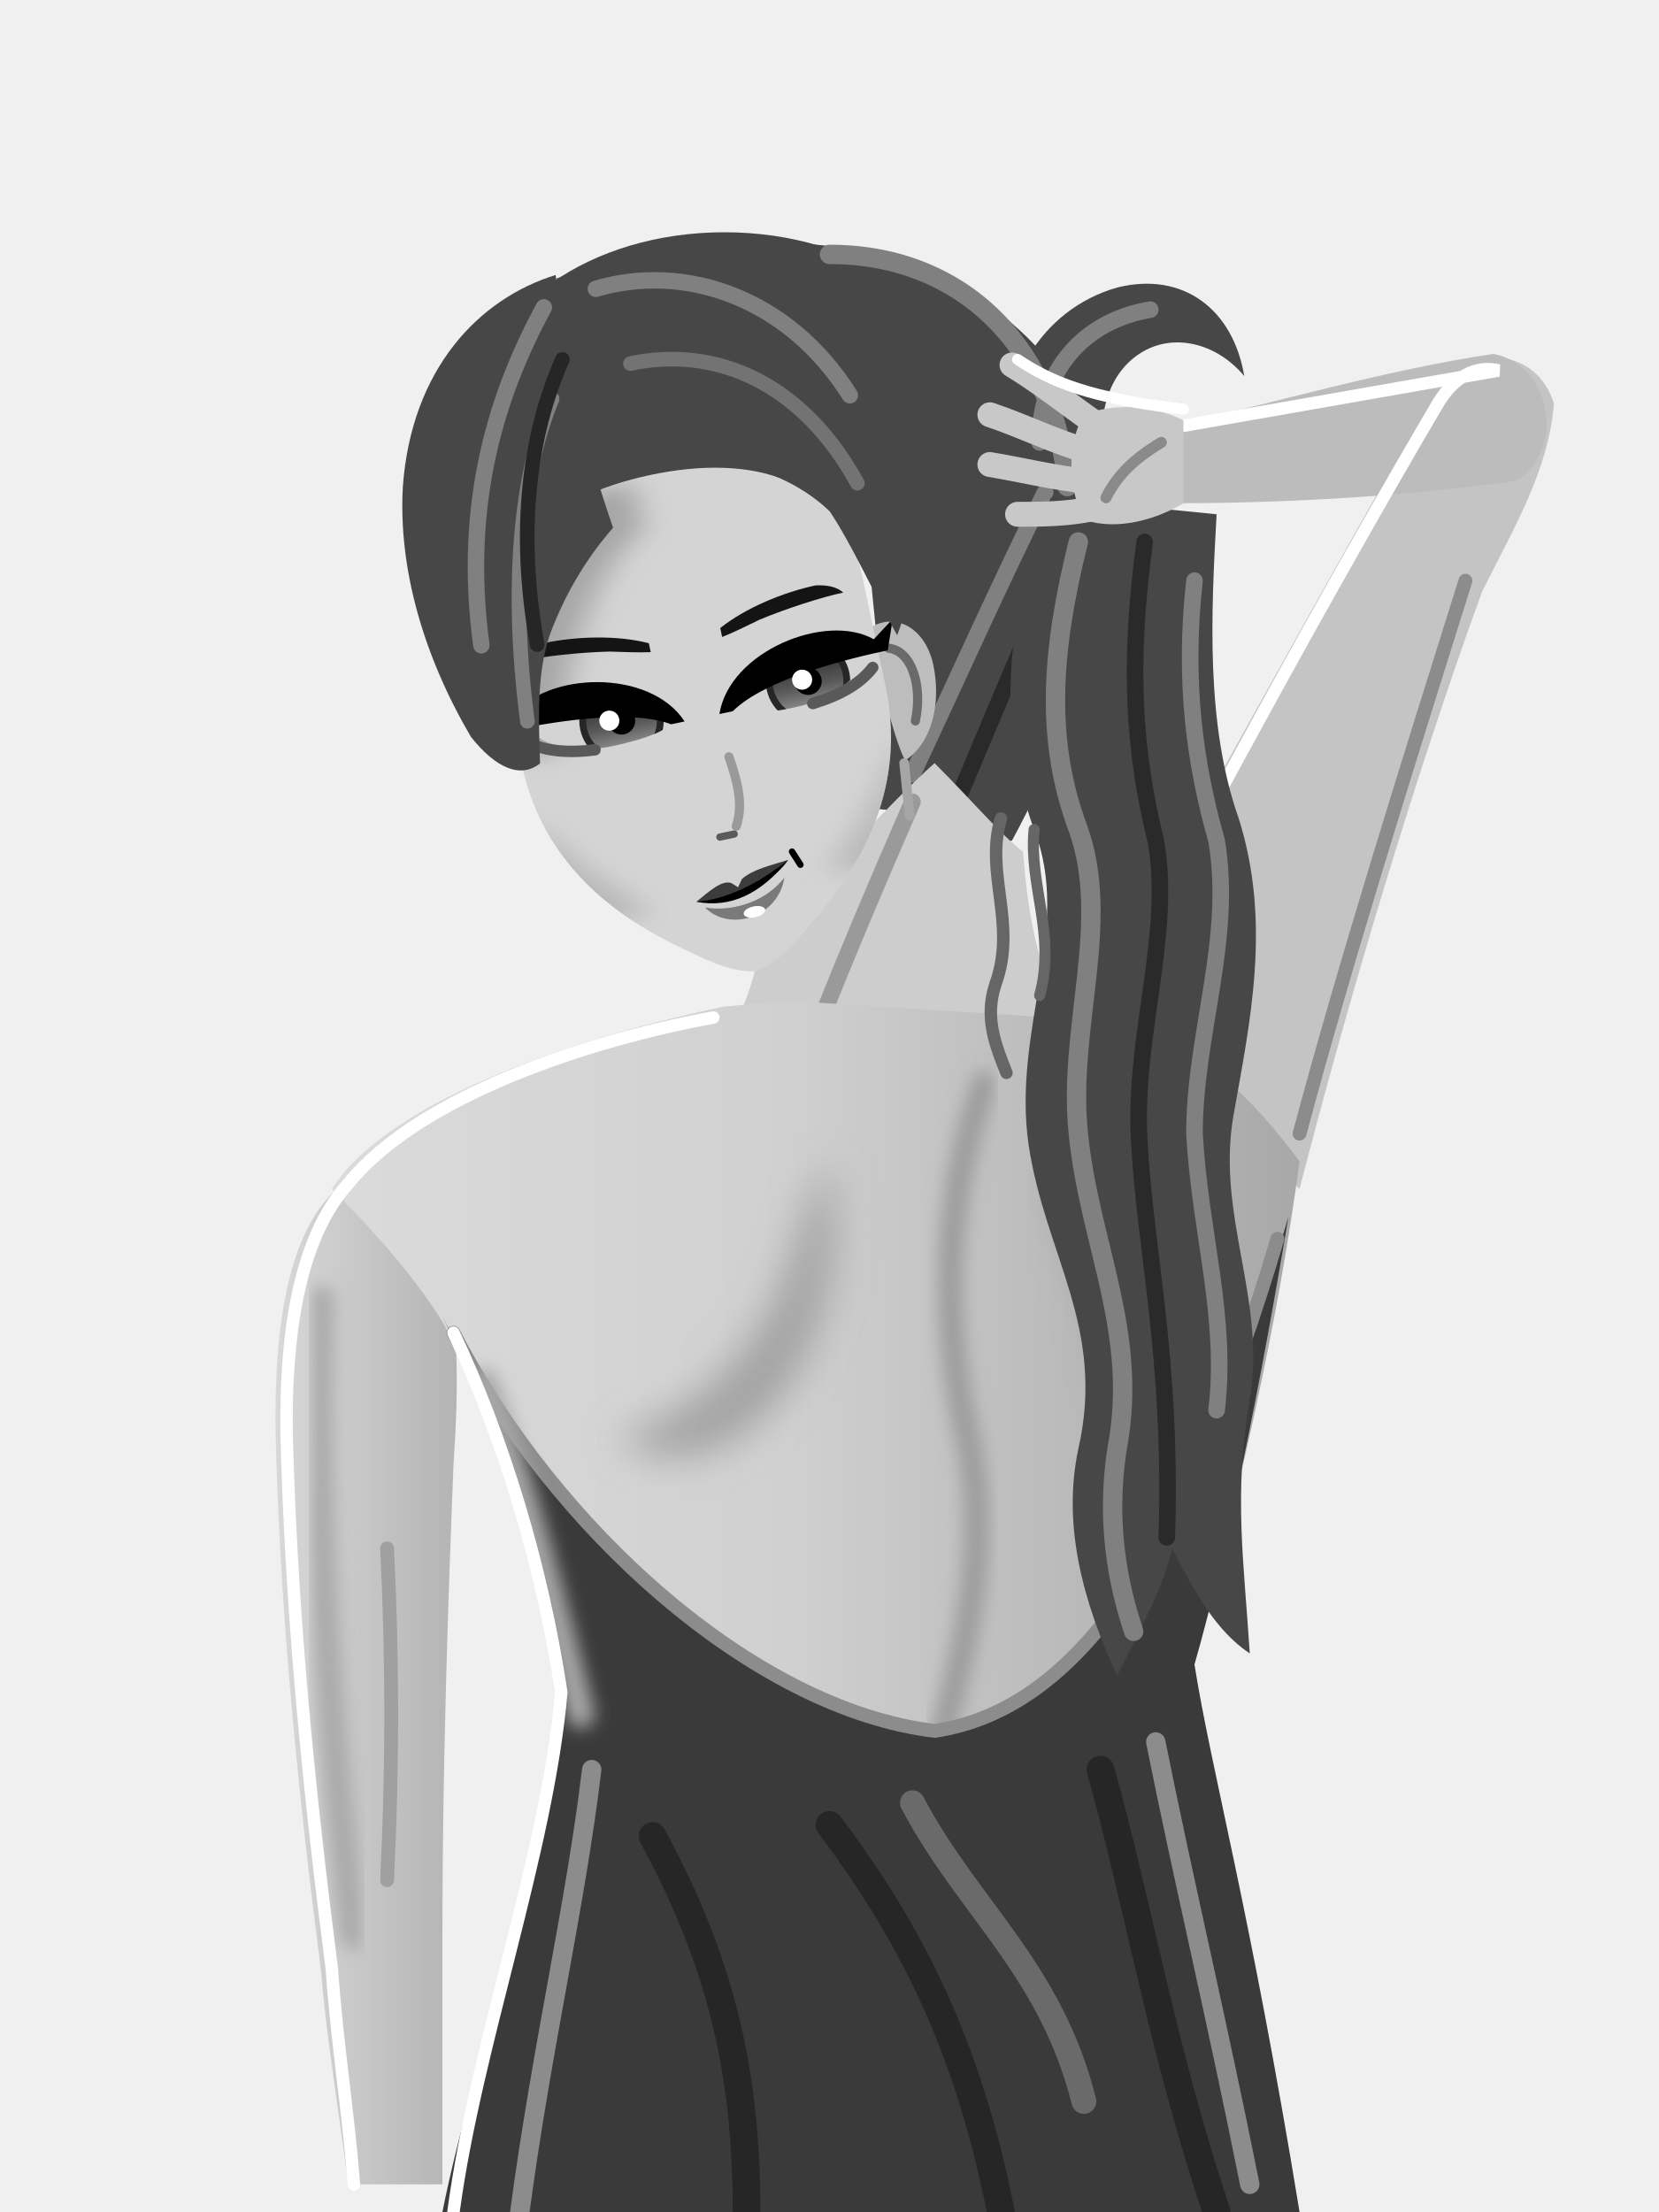
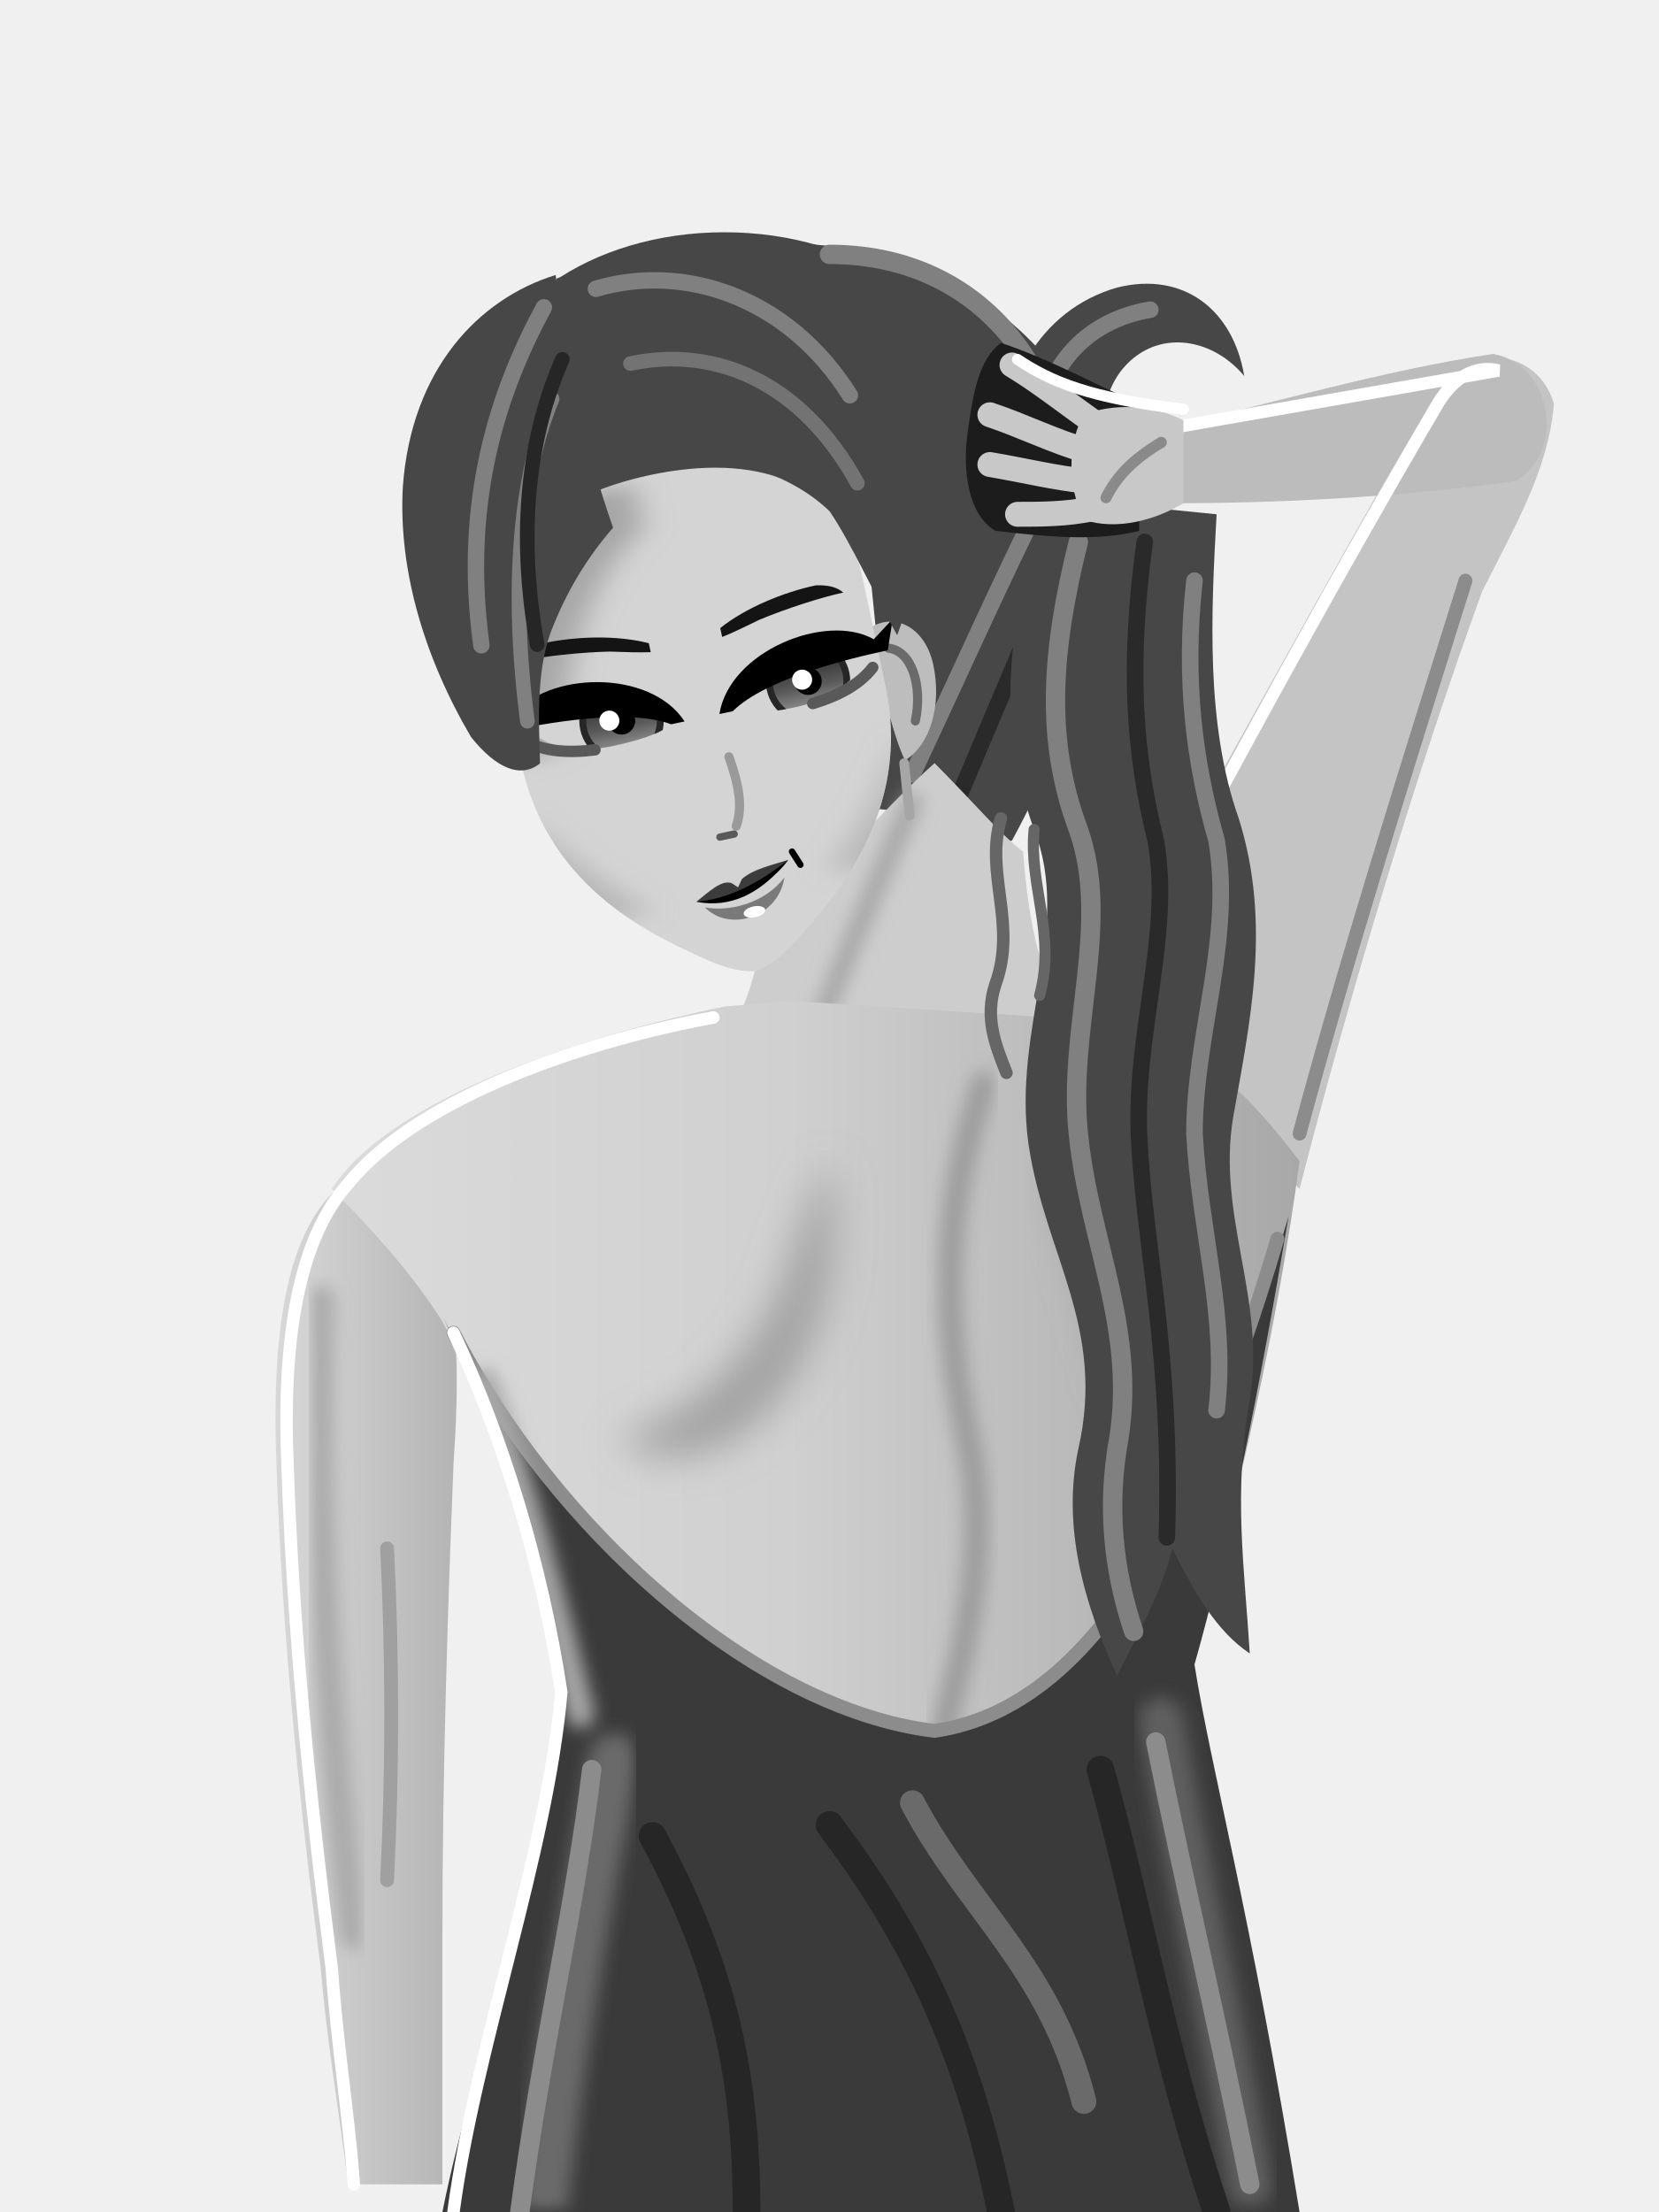
<svg xmlns="http://www.w3.org/2000/svg" xmlns:xlink="http://www.w3.org/1999/xlink" width="600" height="800" viewBox="0 0 600 800">
  <defs>
    <linearGradient id="iris" x1="0" y1="-16" x2="0" y2="18" gradientUnits="userSpaceOnUse">
      <stop offset="0" stop-color="#141414" />
      <stop offset="0.6" stop-color="#5a5a5a" />
      <stop offset="1" stop-color="#a6a6a6" />
    </linearGradient>
    <linearGradient id="shoulders" x1="0" y1="0" x2="1" y2="0">
      <stop offset="0" stop-color="#bdbdbd" />
      <stop offset="0.5" stop-color="#cfcfcf" />
      <stop offset="1" stop-color="#9a9a9a" />
    </linearGradient>
    <filter id="soft" x="-30%" y="-60%" width="160%" height="220%">
      <feGaussianBlur stdDeviation="7" />
    </filter>
    <filter id="soft2" x="-30%" y="-60%" width="160%" height="220%">
      <feGaussianBlur stdDeviation="3" />
    </filter>
    <path id="faceShape" d="M 198,290 C 198,236 242,212 300,212 C 358,212 402,236 402,290       L 402,352 C 402,402 376,440 336,470 C 322,481 312,488 300,490 C 288,488 278,481 264,470       C 224,440 198,402 198,352 Z" />
    <clipPath id="faceClip">
      <use xlink:href="#faceShape" />
    </clipPath>
    <clipPath id="neckClip">
      <path d="M 264,430 L 268,570 L 332,570 L 336,430 Z" />
    </clipPath>
    <path id="sclera" d="M -34,6 C -24,-14 18,-20 34,-8 C 26,8 10,12 -4,12 C -20,12 -30,10 -34,6 Z" />
    <clipPath id="scleraClip">
      <use xlink:href="#sclera" />
    </clipPath>
    <g id="eyeOpenR">
      <use xlink:href="#sclera" fill="#d4d4d4" />
      <g clip-path="url(#scleraClip)">
        <circle cx="4" cy="2" r="17" fill="url(#iris)" stroke="#262626" stroke-width="3" />
        <circle cx="4" cy="2" r="6" fill="#000000" />
      </g>
      <path fill="#000000" d="M -37,8 C -27,-18 18,-26 36,-10 L 46,-17 L 41,-4 C 24,-4 -14,-3 -31,8 Z" />
      <path d="M 4,12 C 16,11 26,8 33,2" fill="none" stroke="#595959" stroke-width="5" stroke-linecap="round" />
    </g>
    <g id="eyeOpenL">
      <use xlink:href="#sclera" fill="#d4d4d4" />
      <g clip-path="url(#scleraClip)">
        <circle cx="-10" cy="2" r="17" fill="url(#iris)" stroke="#262626" stroke-width="3" />
        <circle cx="-10" cy="2" r="6" fill="#000000" />
      </g>
      <path fill="#000000" d="M -37,8 C -27,-18 18,-26 36,-10 L 46,-17 L 41,-4 C 24,-4 -14,-3 -31,8 Z" />
      <path d="M 4,12 C 16,11 26,8 33,2" fill="none" stroke="#595959" stroke-width="5" stroke-linecap="round" />
    </g>
    <g id="eyeClosed">
      <path d="M -32,4 C -14,14 14,12 34,-4" fill="none" stroke="#000000" stroke-width="8" stroke-linecap="round" />
      <path d="M 30,-2 L 42,-9" stroke="#000000" stroke-width="7" stroke-linecap="round" />
    </g>
    <path id="brow" d="M 280,302 C 264,294 242,290 224,290 C 218,291 213,293 210,297 C 222,297 242,299 258,302 C 266,304 274,306 280,307 Z" />
  </defs>
  <defs>
    <linearGradient id="skinBack" x1="100" y1="0" x2="470" y2="0" gradientUnits="userSpaceOnUse">
      <stop offset="0" stop-color="#dcdcdc" />
      <stop offset="0.5" stop-color="#d0d0d0" />
      <stop offset="1" stop-color="#a8a8a8" />
    </linearGradient>
    <linearGradient id="skinArm" x1="0" y1="0" x2="1" y2="0">
      <stop offset="0" stop-color="#d8d8d8" />
      <stop offset="1" stop-color="#b4b4b4" />
    </linearGradient>
    <clipPath id="backClip">
      <path d="M 120,430 C 142,396 214,374 262,364 L 286,362 L 380,368 C 420,372 440,380 470,420       C 462,480 448,540 432,600 C 438,640 452,690 470,800 L 160,800 C 172,740 200,670 205,612       C 196,566 182,520 160,478 Z" />
    </clipPath>
  </defs>
  <g id="hair-back">
    <ellipse cx="262" cy="146" rx="88" ry="62" fill="#474747" />
    <path fill="#474747" d="M 236,96 C 306,72 380,104 398,166 C 406,206 392,256 366,304       C 352,308 336,306 324,300 L 310,160 Z" />
    <path fill="#474747" d="M 312,292 C 334,252 352,210 368,170 L 404,178 C 392,220 372,262 350,296 Z" />
    <path fill="#474747" d="M 364,170 C 360,140 376,112 404,104 C 428,98 446,112 450,136       C 440,124 424,120 412,128 C 400,136 396,152 400,172 Z" />
    <path fill="none" stroke="#808080" stroke-width="6" stroke-linecap="round" d="M 376,160 C 376,134 392,116 416,112" />
    <path fill="none" stroke="#808080" stroke-width="7" stroke-linecap="round" d="M 300,92 C 350,92 382,128 386,176" />
    <path fill="none" stroke="#808080" stroke-width="6" stroke-linecap="round" d="M 330,280 C 346,246 362,210 378,178" />
    <path fill="none" stroke="#2a2a2a" stroke-width="6" stroke-linecap="round" d="M 346,290 C 362,252 378,214 392,182" />
  </g>
  <g id="neck">
    <path fill="#cdcdcd" d="M 276,336 C 298,318 320,292 338,276 C 352,290 362,302 370,308       C 372,334 376,354 388,372 L 266,370 C 272,358 274,348 276,336 Z" />
-     <path fill="none" stroke="#9a9a9a" stroke-width="6" stroke-linecap="round" d="M 330,290 C 316,322 306,346 298,366" />
+     <path fill="none" stroke="#a6a6a6" stroke-width="7" stroke-linecap="round" filter="url(#soft2)" d="M 330,290 C 316,322 306,346 298,366" />
  </g>
  <g id="body">
    <path fill="url(#skinArm)" d="M 124,428 C 104,444 98,480 100,530 C 102,590 108,650 116,712       C 118,736 122,760 126,790 L 160,790 C 160,760 160,730 160,700 C 160,640 162,580 164,530       C 166,500 166,476 160,458 Z" />
    <path fill="none" stroke="#a0a0a0" stroke-width="5" stroke-linecap="round" d="M 140,560 C 142,600 142,640 140,680" />
    <path fill="#c4c4c4" d="M 392,370 C 430,300 480,210 520,140 C 532,124 556,126 562,146       C 560,170 548,190 536,214 C 512,280 488,360 470,430 C 450,410 420,384 392,370 Z" />
    <path fill="#bcbcbc" d="M 540,128 C 500,134 460,146 424,154 L 424,182 C 462,182 504,180 548,174       C 566,164 562,132 540,128 Z" />
    <path fill="none" stroke="#8c8c8c" stroke-width="5" stroke-linecap="round" d="M 470,410 C 486,350 508,280 530,210" />
    <path fill="url(#skinBack)" d="M 120,430 C 142,396 214,374 262,364 L 286,362 L 380,368 C 420,372 440,380 470,420       C 462,480 448,540 432,600 L 432,660 L 205,660 L 205,612 C 196,566 182,520 160,478 C 150,462 136,446 120,430 Z" />
    <g clip-path="url(#backClip)">
      <path fill="none" stroke="#9c9c9c" stroke-width="9" stroke-linecap="round" filter="url(#soft2)" d="M 356,392 C 342,432 340,474 350,520 C 358,556 350,594 340,630" />
      <path fill="#a2a2a2" filter="url(#soft)" d="M 300,420 C 306,460 296,500 266,520 C 250,530 232,528 224,520         C 248,512 270,494 282,466 C 288,450 292,434 300,420 Z" />
      <path fill="#a0a0a0" filter="url(#soft)" d="M 386,414 C 404,440 412,474 406,508 C 398,490 392,456 380,430 Z" />
    </g>
    <path fill="#3a3a3a" d="M 160,476 C 196,548 270,616 338,628 C 392,620 432,556 466,440       C 456,500 444,560 432,602 C 438,640 452,690 470,800 L 160,800 C 172,740 200,670 205,612       C 196,566 182,520 160,476 Z" />
+     <path fill="none" stroke="#6a6a6a" stroke-width="18" stroke-linecap="round" filter="url(#soft2)" d="M 222,636 C 214,680 204,730 196,800" />
+     <path fill="none" stroke="#5e5e5e" stroke-width="16" stroke-linecap="round" filter="url(#soft2)" d="M 420,622 C 428,670 440,720 452,790" />
    <path fill="none" stroke="#8c8c8c" stroke-width="5" stroke-linecap="round" d="M 164,482 C 200,552 272,618 338,626 C 392,618 430,556 462,448" />
    <path fill="none" stroke="#262626" stroke-width="10" stroke-linecap="round" d="M 300,660 C 330,700 350,740 362,800 M 236,664 C 262,712 270,752 270,800 M 398,640 C 412,690 420,740 440,800" />
    <path fill="none" stroke="#8c8c8c" stroke-width="7" stroke-linecap="round" d="M 214,640 C 208,690 196,740 188,800 M 418,630 C 428,680 440,730 452,790" />
    <path fill="none" stroke="#6a6a6a" stroke-width="9" stroke-linecap="round" d="M 330,652 C 350,690 380,712 392,760" />
  </g>
  <g id="rim">
    <path fill="none" stroke="#a8a8a8" stroke-width="10" stroke-linecap="round" filter="url(#soft2)" clip-path="url(#backClip)" d="M 175,500 C 190,540 200,580 210,620" />
    <path fill="none" stroke="#aaaaaa" stroke-width="10" stroke-linecap="round" filter="url(#soft2)" d="M 116,470 C 114,540 118,620 128,700" />
    <path fill="none" stroke="#ffffff" stroke-width="4.5" stroke-linecap="round" d="M 258,368 C 214,376 152,396 126,428 C 108,448 102,484 104,530 C 106,590 112,650 120,712 C 122,740 126,764 128,790" />
    <path fill="none" stroke="#ffffff" stroke-width="4.5" stroke-linecap="round" d="M 164,482 C 182,520 196,566 203,612 C 198,670 172,740 164,800" />
    <path fill="none" stroke="#ffffff" stroke-width="4.5" stroke-linecap="round" d="M 396,372 C 432,302 480,214 520,146 C 526,136 534,132 542,134 L 428,154" />
  </g>
  <g id="hair-curtain">
    <path fill="#474747" d="M 380,180 C 364,222 360,262 374,300 C 388,336 366,372 372,414       C 378,454 400,480 390,524 C 384,552 392,580 404,606 C 412,590 420,576 424,560       C 432,576 440,590 452,598 C 450,566 446,540 452,506 C 458,470 440,440 446,404       C 452,370 460,334 448,296 C 436,262 438,222 440,186 Z" />
    <path fill="none" stroke="#808080" stroke-width="7" stroke-linecap="round" d="M 390,196 C 380,236 378,268 390,300 C 402,334 386,372 390,410 C 394,450 412,482 404,524 C 400,550 404,572 410,590" />
    <path fill="none" stroke="#808080" stroke-width="6" stroke-linecap="round" d="M 432,210 C 428,246 432,276 440,304 C 446,340 432,374 432,410 C 434,446 444,476 440,510" />
    <path fill="none" stroke="#2a2a2a" stroke-width="6" stroke-linecap="round" d="M 414,196 C 408,240 410,272 418,304 C 424,338 410,374 412,412 C 414,452 424,490 422,556" />
    <path fill="none" stroke="#666666" stroke-width="4.5" stroke-linecap="round" d="M 362,296 C 356,316 368,334 360,356 C 356,368 360,378 364,388" />
    <path fill="none" stroke="#666666" stroke-width="4" stroke-linecap="round" d="M 374,300 C 372,320 382,338 376,360" />
  </g>
  <g id="hand">
+     <path fill="#1c1c1c" d="M 362,124 C 380,130 398,140 412,146 L 412,192 C 396,196 378,194 360,192       C 350,186 348,170 350,156 C 352,142 354,130 362,124 Z" />
    <path fill="#c8c8c8" d="M 428,152 C 416,146 402,146 392,150 C 386,160 386,176 392,188       C 404,192 418,188 428,182 Z" />
    <g fill="none" stroke="#c8c8c8" stroke-width="9" stroke-linecap="round">
      <path d="M 396,153 C 386,146 376,138 366,132" />
      <path d="M 393,163 C 382,160 370,154 358,150" />
      <path d="M 393,174 C 382,173 370,170 358,168" />
      <path d="M 395,184 C 386,186 376,186 368,186" />
    </g>
    <path fill="none" stroke="#ffffff" stroke-width="4" stroke-linecap="round" d="M 368,130 C 380,138 394,144 428,148" />
    <path fill="none" stroke="#8a8a8a" stroke-width="4" stroke-linecap="round" d="M 420,160 C 410,166 404,172 400,180" />
  </g>
  <g id="face" transform="translate(74,28) scale(0.66) rotate(-12 300 480)">
    <path fill="#bdbdbd" d="M 398,320 C 414,312 430,324 430,346 C 430,368 420,388 404,394 C 400,380 400,340 398,320 Z" />
    <path fill="none" stroke="#6a6a6a" stroke-width="5" stroke-linecap="round" d="M 408,332 C 420,336 422,356 414,374" />
    <use xlink:href="#faceShape" fill="#d4d4d4" />
    <g clip-path="url(#faceClip)">
      <path fill="#b8b8b8" filter="url(#soft)" d="M 196,380 C 212,410 236,430 250,446 L 196,450 Z" />
      <path fill="#b8b8b8" filter="url(#soft)" d="M 404,380 C 388,410 364,430 350,446 L 404,450 Z" />
      <path fill="#a6a6a6" filter="url(#soft)" d="M 196,214 L 290,214 L 290,240 C 262,256 236,290 220,350 L 196,350 Z" />
    </g>
    <use xlink:href="#brow" fill="#141414" />
    <use xlink:href="#brow" fill="#141414" transform="translate(600,0) scale(-1,1)" />
    <path d="M 310,372 C 312,388 312,400 306,410" fill="none" stroke="#9a9a9a" stroke-width="5" stroke-linecap="round" />
    <path d="M 296,414 L 304,414" stroke="#5a5a5a" stroke-width="4" stroke-linecap="round" />
    <path fill="#3c3c3c" d="M 276,446 C 284,442 292,437 297,440 L 300,443 L 303,439       C 310,435 320,435 330,434 C 318,446 292,450 276,446 Z" />
    <path fill="#7a7a7a" d="M 280,450 C 290,466 318,464 326,443 C 312,455 292,455 280,450 Z" />
    <path fill="#000000" d="M 276,446 Q 300,449 330,434 Q 302,457 276,446 Z" />
    <ellipse cx="306" cy="458" rx="6" ry="3" fill="#ffffff" />
    <path d="M 333,430 L 336,438" stroke="#000000" stroke-width="3.5" stroke-linecap="round" />
  </g>
  <g id="eyes-open" transform="translate(74,28) scale(0.66) rotate(-12 300 480)">
    <use xlink:href="#eyeOpenR" transform="translate(356,338) scale(1.25)" />
    <use xlink:href="#eyeOpenL" transform="translate(244,338) scale(-1.25,1.25)" />
    <circle cx="250" cy="339" r="5.5" fill="#ffffff" />
    <circle cx="358" cy="339" r="5.5" fill="#ffffff" />
  </g>
  <g id="eyes-closed" display="none" transform="translate(74,28) scale(0.66) rotate(-12 300 480)">
    <use xlink:href="#eyeClosed" transform="translate(356,340) scale(1.2)" />
    <use xlink:href="#eyeClosed" transform="translate(244,340) scale(-1.2,1.2)" />
  </g>
  <g id="hair-side" transform="translate(74,28) scale(0.66) rotate(-12 300 480)">
    <path fill="#474747" d="M 272,96 C 340,88 410,120 430,200 C 440,250 434,296 414,326       C 406,300 400,272 392,252 C 372,222 330,204 294,200 C 284,200 278,204 272,210 Z" />
    <path fill="none" stroke="#808080" stroke-width="9" stroke-linecap="round" d="M 292,106 C 342,102 394,132 416,192" />
    <path fill="none" stroke="#737373" stroke-width="8" stroke-linecap="round" d="M 302,150 C 350,150 392,180 410,240" />
  </g>
  <g id="bangs" transform="translate(74,28) scale(0.66) rotate(-12 300 480)">
    <path fill="#474747" d="M 272,94 C 228,98 184,128 166,190 C 154,234 158,284 174,332       C 184,352 196,360 208,354 C 212,332 216,306 228,286 C 242,264 258,248 274,236       C 268,190 268,140 272,94 Z" />
    <path fill="none" stroke="#808080" stroke-width="9" stroke-linecap="round" d="M 262,110 C 228,150 196,204 190,284" />
    <path fill="none" stroke="#808080" stroke-width="8" stroke-linecap="round" d="M 256,160 C 230,198 212,256 206,330" />
    <path fill="none" stroke="#262626" stroke-width="8" stroke-linecap="round" d="M 266,140 C 240,176 222,226 220,290" />
  </g>
  <g id="clip">
    <path d="M 327,276 L 329,295" stroke="#a6a6a6" stroke-width="3.5" stroke-linecap="round" />
  </g>
</svg>
